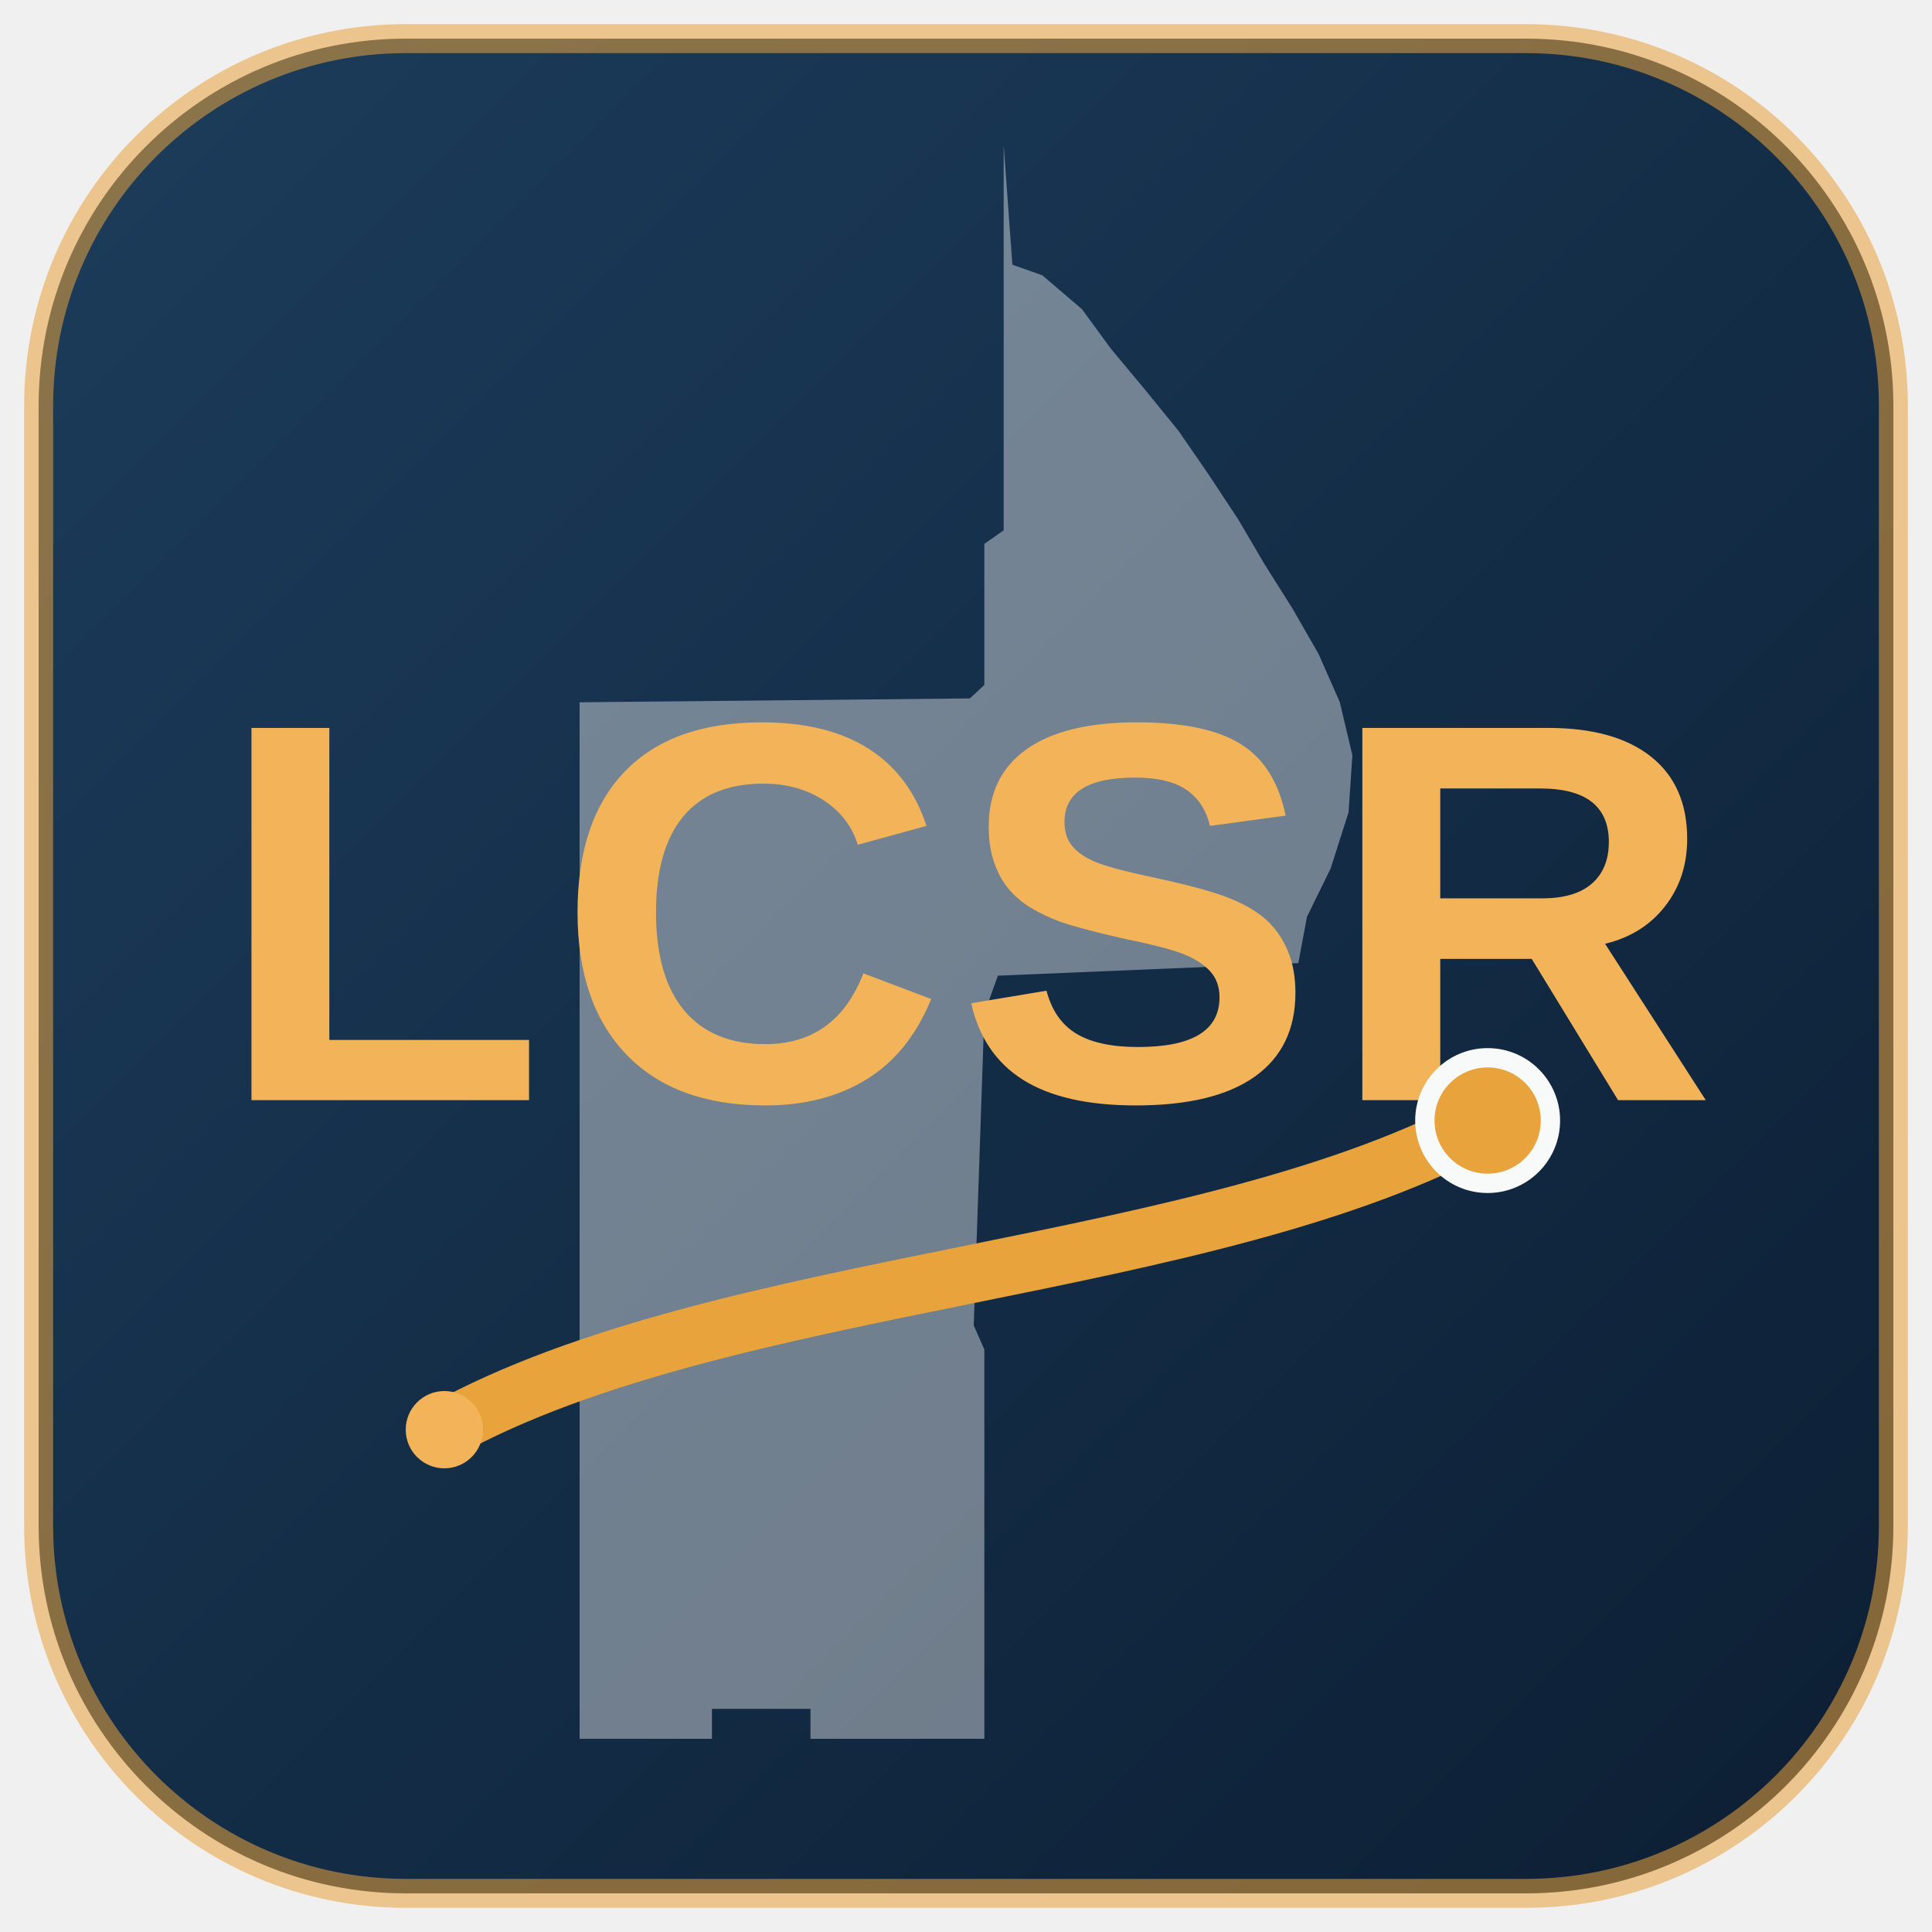
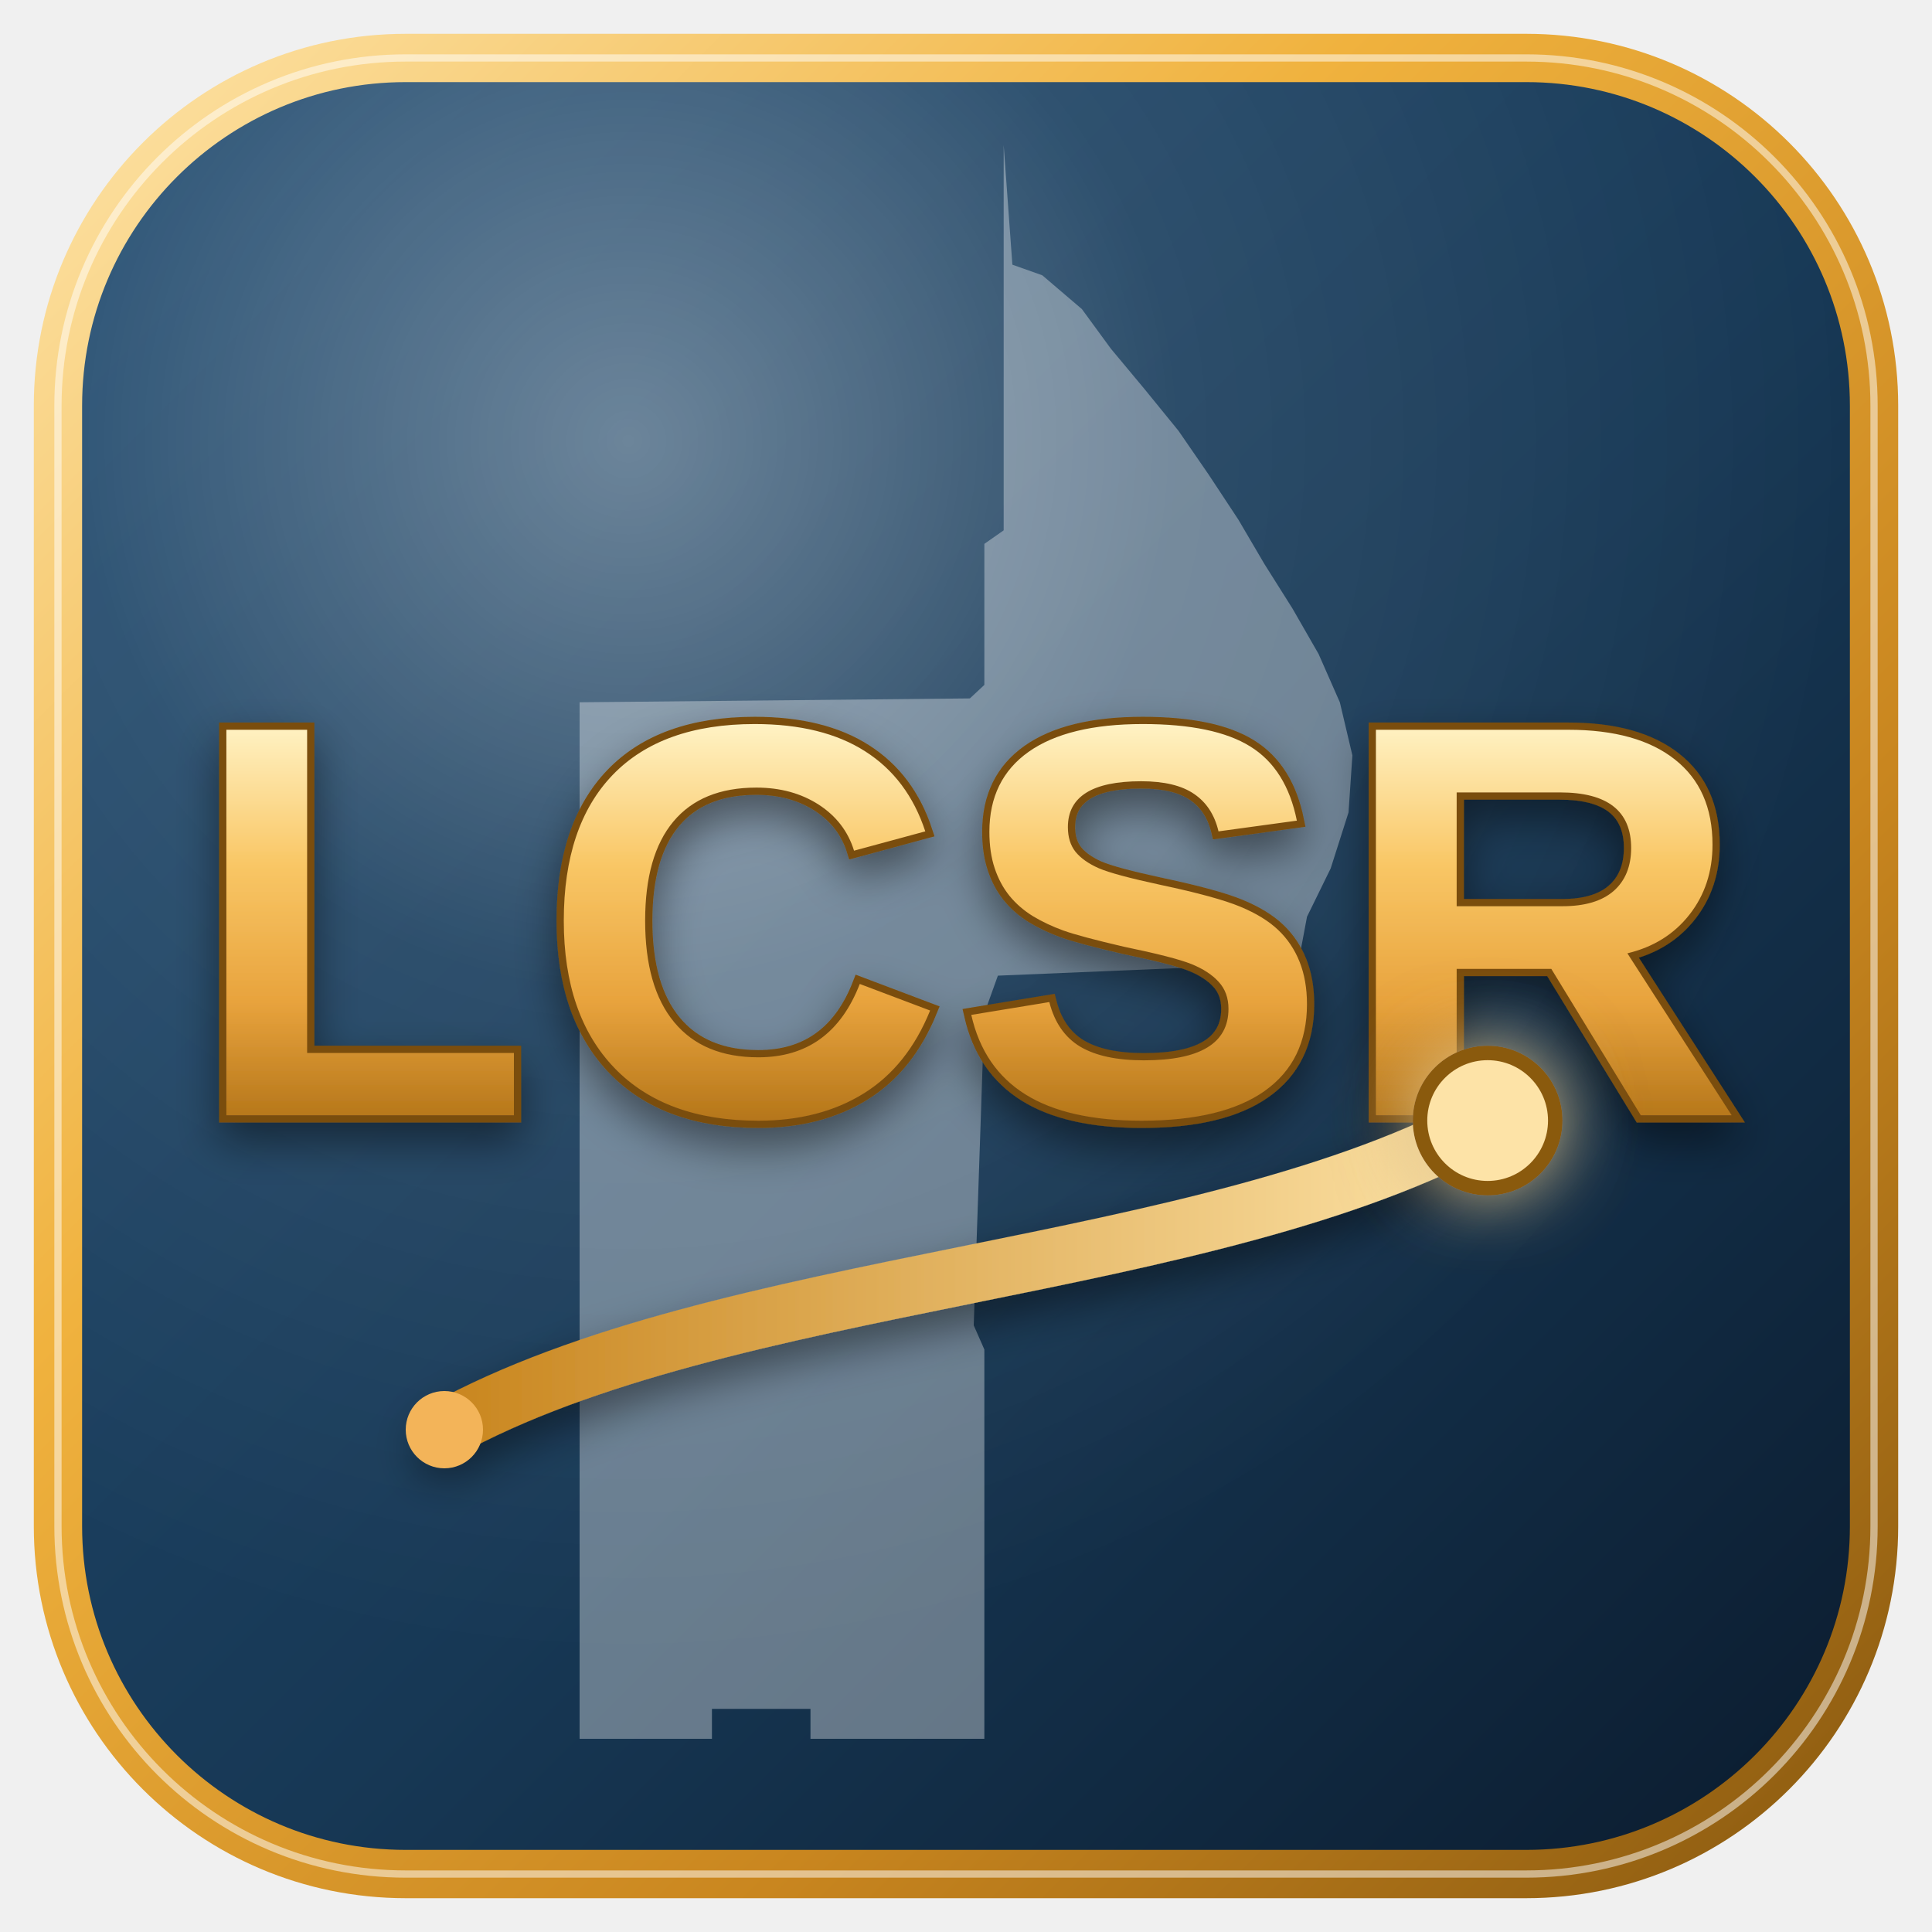
<svg xmlns="http://www.w3.org/2000/svg" viewBox="0 0 200 200" role="img" aria-label="LCSR — Lake County Student Rides logo">
  <defs>
    <linearGradient id="lcsrBg" x1="0" y1="0" x2="1" y2="1">
-       <stop offset="0" stop-color="#1c3d5c" />
-       <stop offset="1" stop-color="#0c1e33" />
+       <stop offset="0" stop-color="#234e73" />
+       <stop offset="0.55" stop-color="#173855" />
+       <stop offset="1" stop-color="#0a1a2c" />
    </linearGradient>
+     <radialGradient id="glossHighlight" cx="32%" cy="22%" r="65%">
+       <stop offset="0" stop-color="#ffffff" stop-opacity="0.35" />
+       <stop offset="45%" stop-color="#ffffff" stop-opacity="0.08" />
+       <stop offset="100%" stop-color="#ffffff" stop-opacity="0" />
+     </radialGradient>
+     <linearGradient id="goldRing" x1="0" y1="0" x2="1" y2="1">
+       <stop offset="0" stop-color="#fde3a7" />
+       <stop offset="35%" stop-color="#f0b23e" />
+       <stop offset="70%" stop-color="#c9861f" />
+       <stop offset="100%" stop-color="#8a5a10" />
+     </linearGradient>
+     <linearGradient id="goldText" x1="0" y1="0" x2="0" y2="1">
+       <stop offset="0" stop-color="#fff2c4" />
+       <stop offset="35%" stop-color="#f9c766" />
+       <stop offset="70%" stop-color="#e8a33d" />
+       <stop offset="100%" stop-color="#b5761a" />
+     </linearGradient>
+     <linearGradient id="goldRoute" x1="0" y1="0" x2="1" y2="0">
+       <stop offset="0" stop-color="#c9861f" />
+       <stop offset="100%" stop-color="#fde3a7" />
+     </linearGradient>
+     <filter id="softShadow" x="-40%" y="-40%" width="180%" height="180%">
+       <feDropShadow dx="0" dy="2" stdDeviation="2.2" flood-color="#000000" flood-opacity="0.45" />
+     </filter>
+     <filter id="dotGlow" x="-100%" y="-100%" width="300%" height="300%">
+       <feGaussianBlur stdDeviation="4" result="blur" />
+       <feMerge>
+         <feMergeNode in="blur" />
+         <feMergeNode in="SourceGraphic" />
+       </feMerge>
+     </filter>
  </defs>
  <rect x="4" y="4" width="192" height="192" rx="38" fill="url(#lcsrBg)" />
-   <path d="M103.9,15 L103.9,54.9 L101.9,56.3 L101.9,70.9 L100.4,72.3 L60,72.7 L60,180 L73.7,180 L73.7,176.9 L83.9,176.9 L83.9,180 L101.9,180 L101.9,139.7 L100.8,137.2 L101.9,104.9 L103.3,101.0 L134.4,99.7 L135.3,94.9 L137.75,89.9 L139.6,84.1 L140.0,78.2 L138.7,72.7 L136.5,67.7 L133.8,63.0 L130.9,58.4 L128.2,53.8 L125.1,49.1 L122.0,44.6 L118.5,40.3 L115.0,36.1 L112.0,32.0 L107.9,28.5 L104.8,27.4 Z" fill="#ffffff" opacity="0.4" />
-   <rect x="4" y="4" width="192" height="192" rx="38" fill="none" stroke="#e8a33d" stroke-width="3" opacity="0.55" />
-   <text x="100" y="98" text-anchor="middle" dominant-baseline="middle" font-family="Arial, Helvetica, sans-serif" font-weight="800" font-size="56" fill="#f3b459" letter-spacing="1">LCSR</text>
-   <path d="M46 148 C75 132 125 132 154 116" fill="none" stroke="#e8a33d" stroke-width="6" stroke-linecap="round" />
+   <path d="M103.9,15 L103.9,54.9 L101.9,56.3 L101.9,70.9 L100.4,72.3 L60,72.7 L60,180 L73.7,180 L73.7,176.9 L83.9,176.9 L83.9,180 L101.9,180 L101.9,139.7 L100.8,137.2 L101.9,104.9 L103.3,101.0 L134.4,99.7 L135.3,94.9 L137.75,89.9 L139.6,84.1 L140.0,78.2 L138.7,72.7 L136.5,67.7 L133.8,63.0 L130.9,58.4 L128.2,53.8 L125.1,49.1 L122.0,44.6 L118.5,40.3 L115.0,36.1 L112.0,32.0 L107.9,28.5 L104.8,27.4 Z" fill="#ffffff" opacity="0.35" />
+   <rect x="4" y="4" width="192" height="192" rx="38" fill="url(#glossHighlight)" />
+   <rect x="6" y="6" width="188" height="188" rx="36" fill="none" stroke="url(#goldRing)" stroke-width="5" />
+   <rect x="6" y="6" width="188" height="188" rx="36" fill="none" stroke="#ffffff" stroke-width="0.75" opacity="0.5" />
+   <text x="100" y="99" text-anchor="middle" dominant-baseline="middle" font-family="Arial, Helvetica, sans-serif" font-weight="800" font-size="58" letter-spacing="1" fill="url(#goldText)" stroke="#7a4d10" stroke-width="1.5" paint-order="stroke" filter="url(#softShadow)">LCSR</text>
+   <path d="M46 148 C75 132 125 132 154 116" fill="none" stroke="url(#goldRoute)" stroke-width="6" stroke-linecap="round" filter="url(#softShadow)" />
  <circle cx="46" cy="148" r="4" fill="#f3b459" />
-   <circle cx="154" cy="116" r="6.5" fill="#e8a33d" stroke="#f8faf9" stroke-width="2" />
+   <circle cx="154" cy="116" r="7" fill="#fde3a7" stroke="#8a5a10" stroke-width="1.5" filter="url(#dotGlow)" />
</svg>
